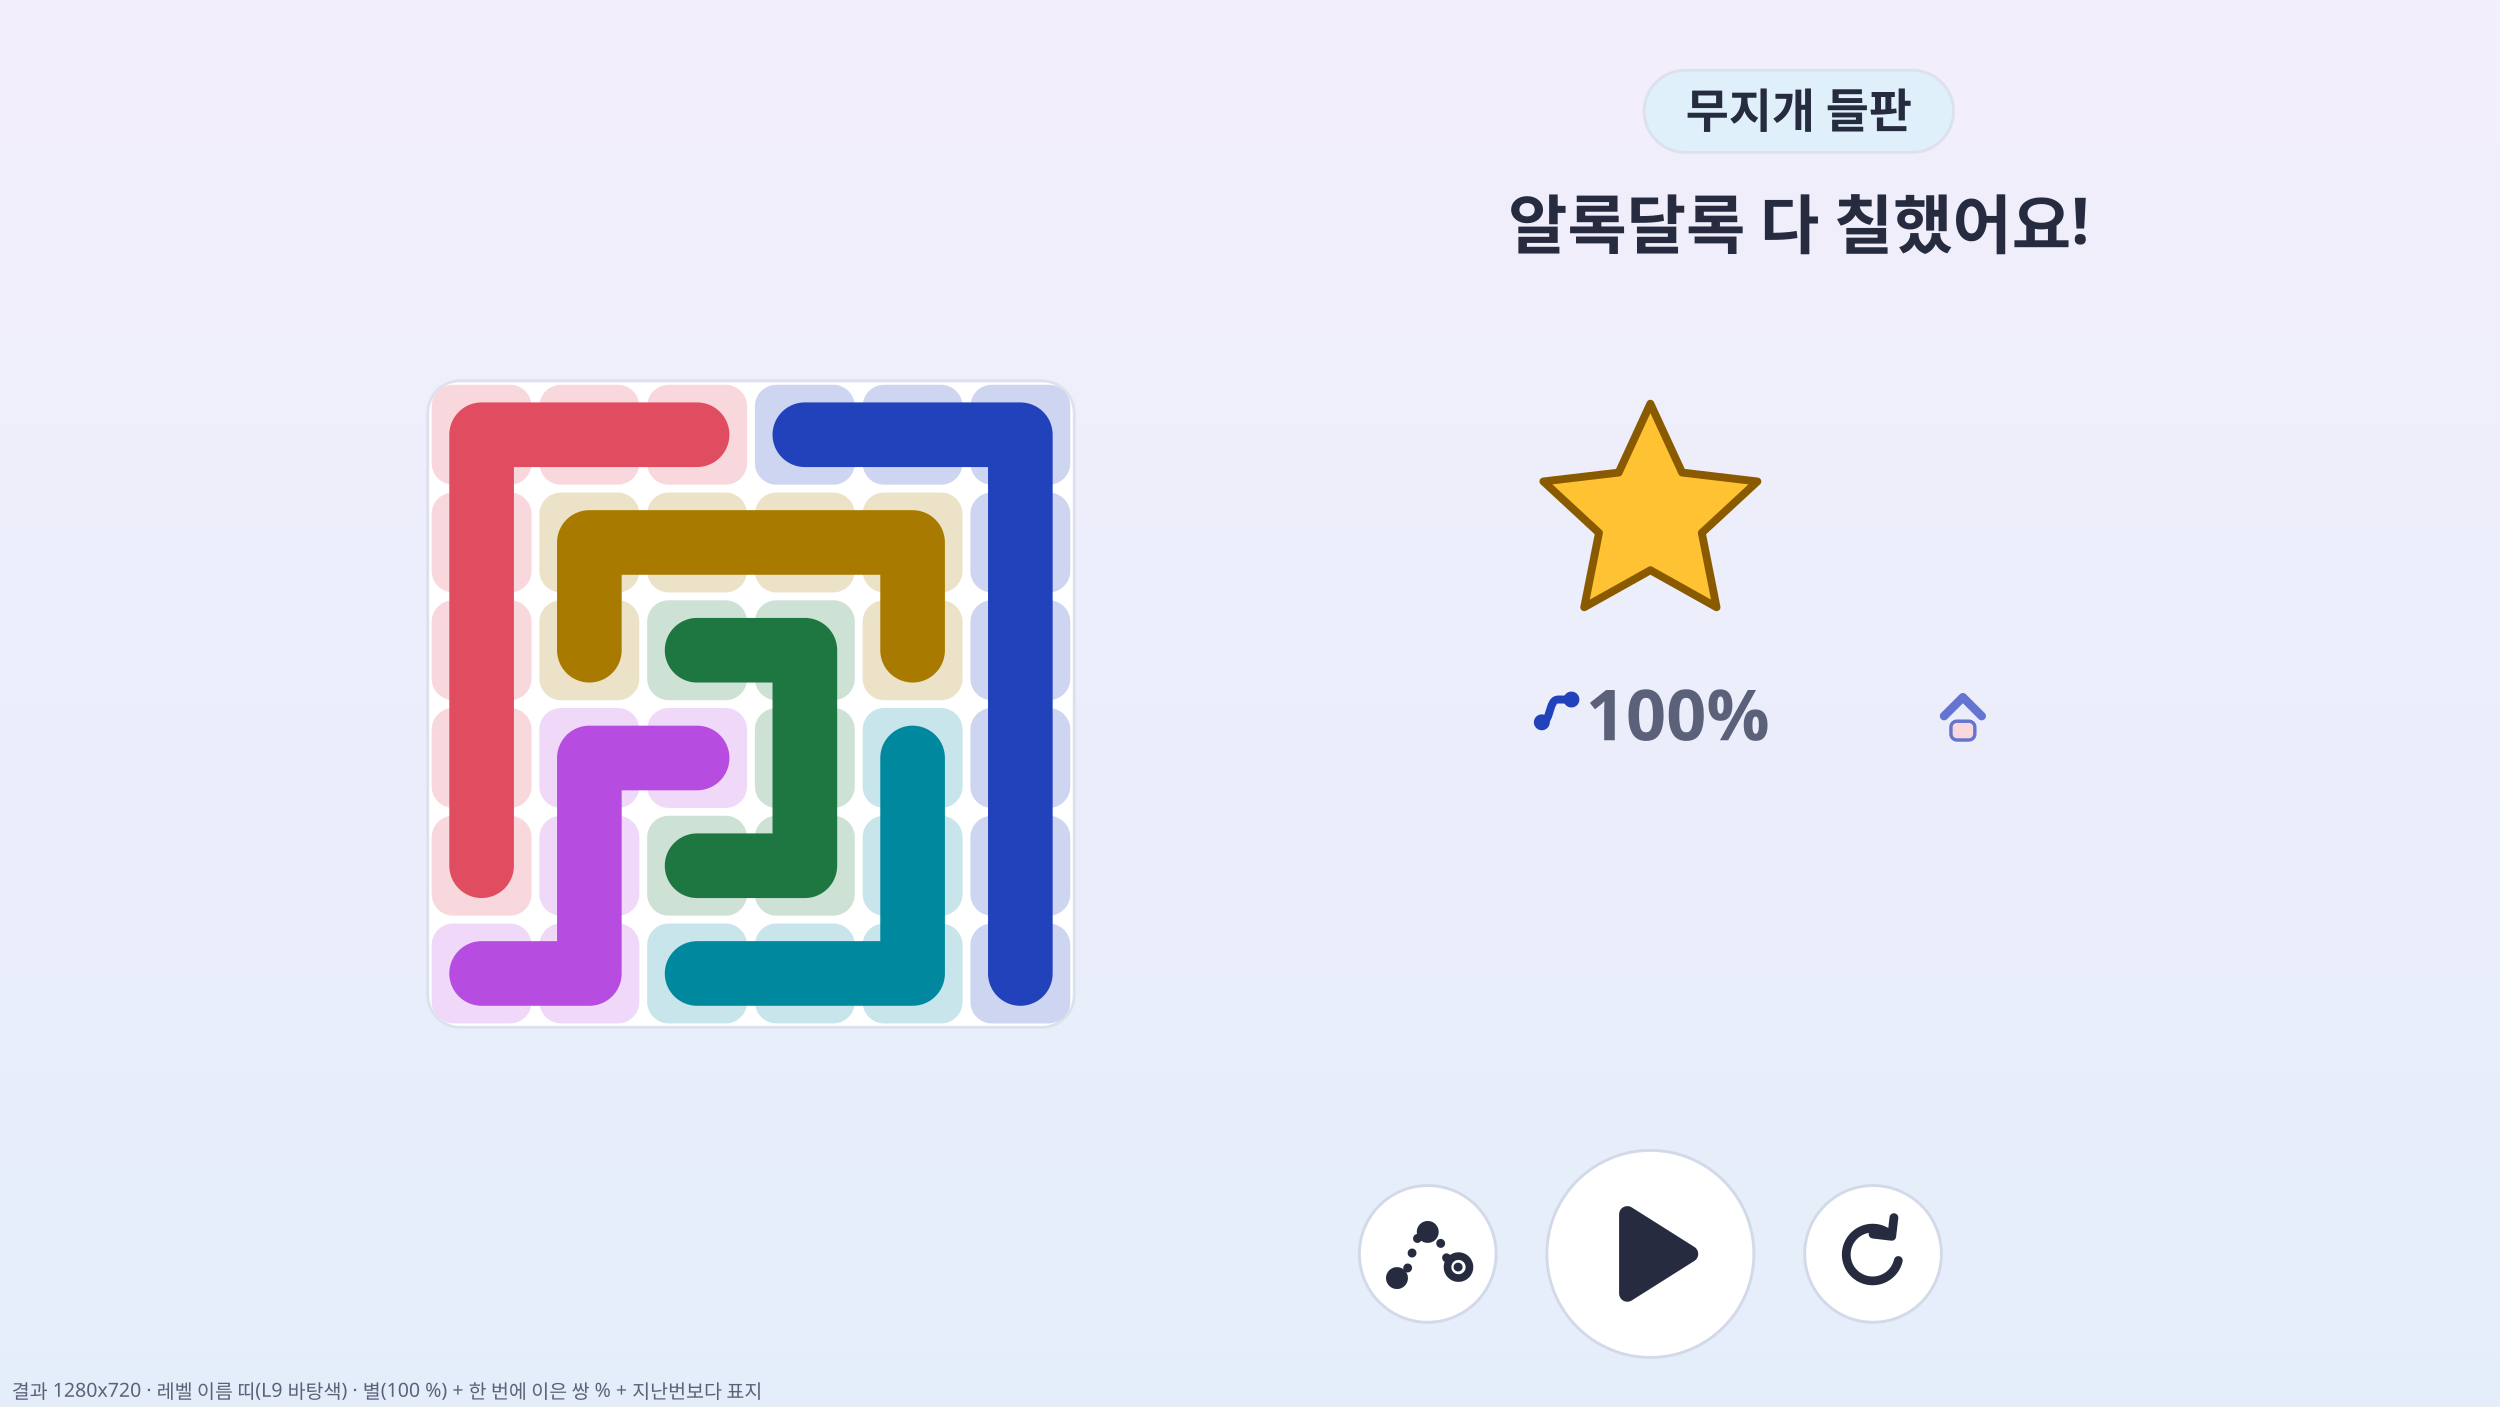
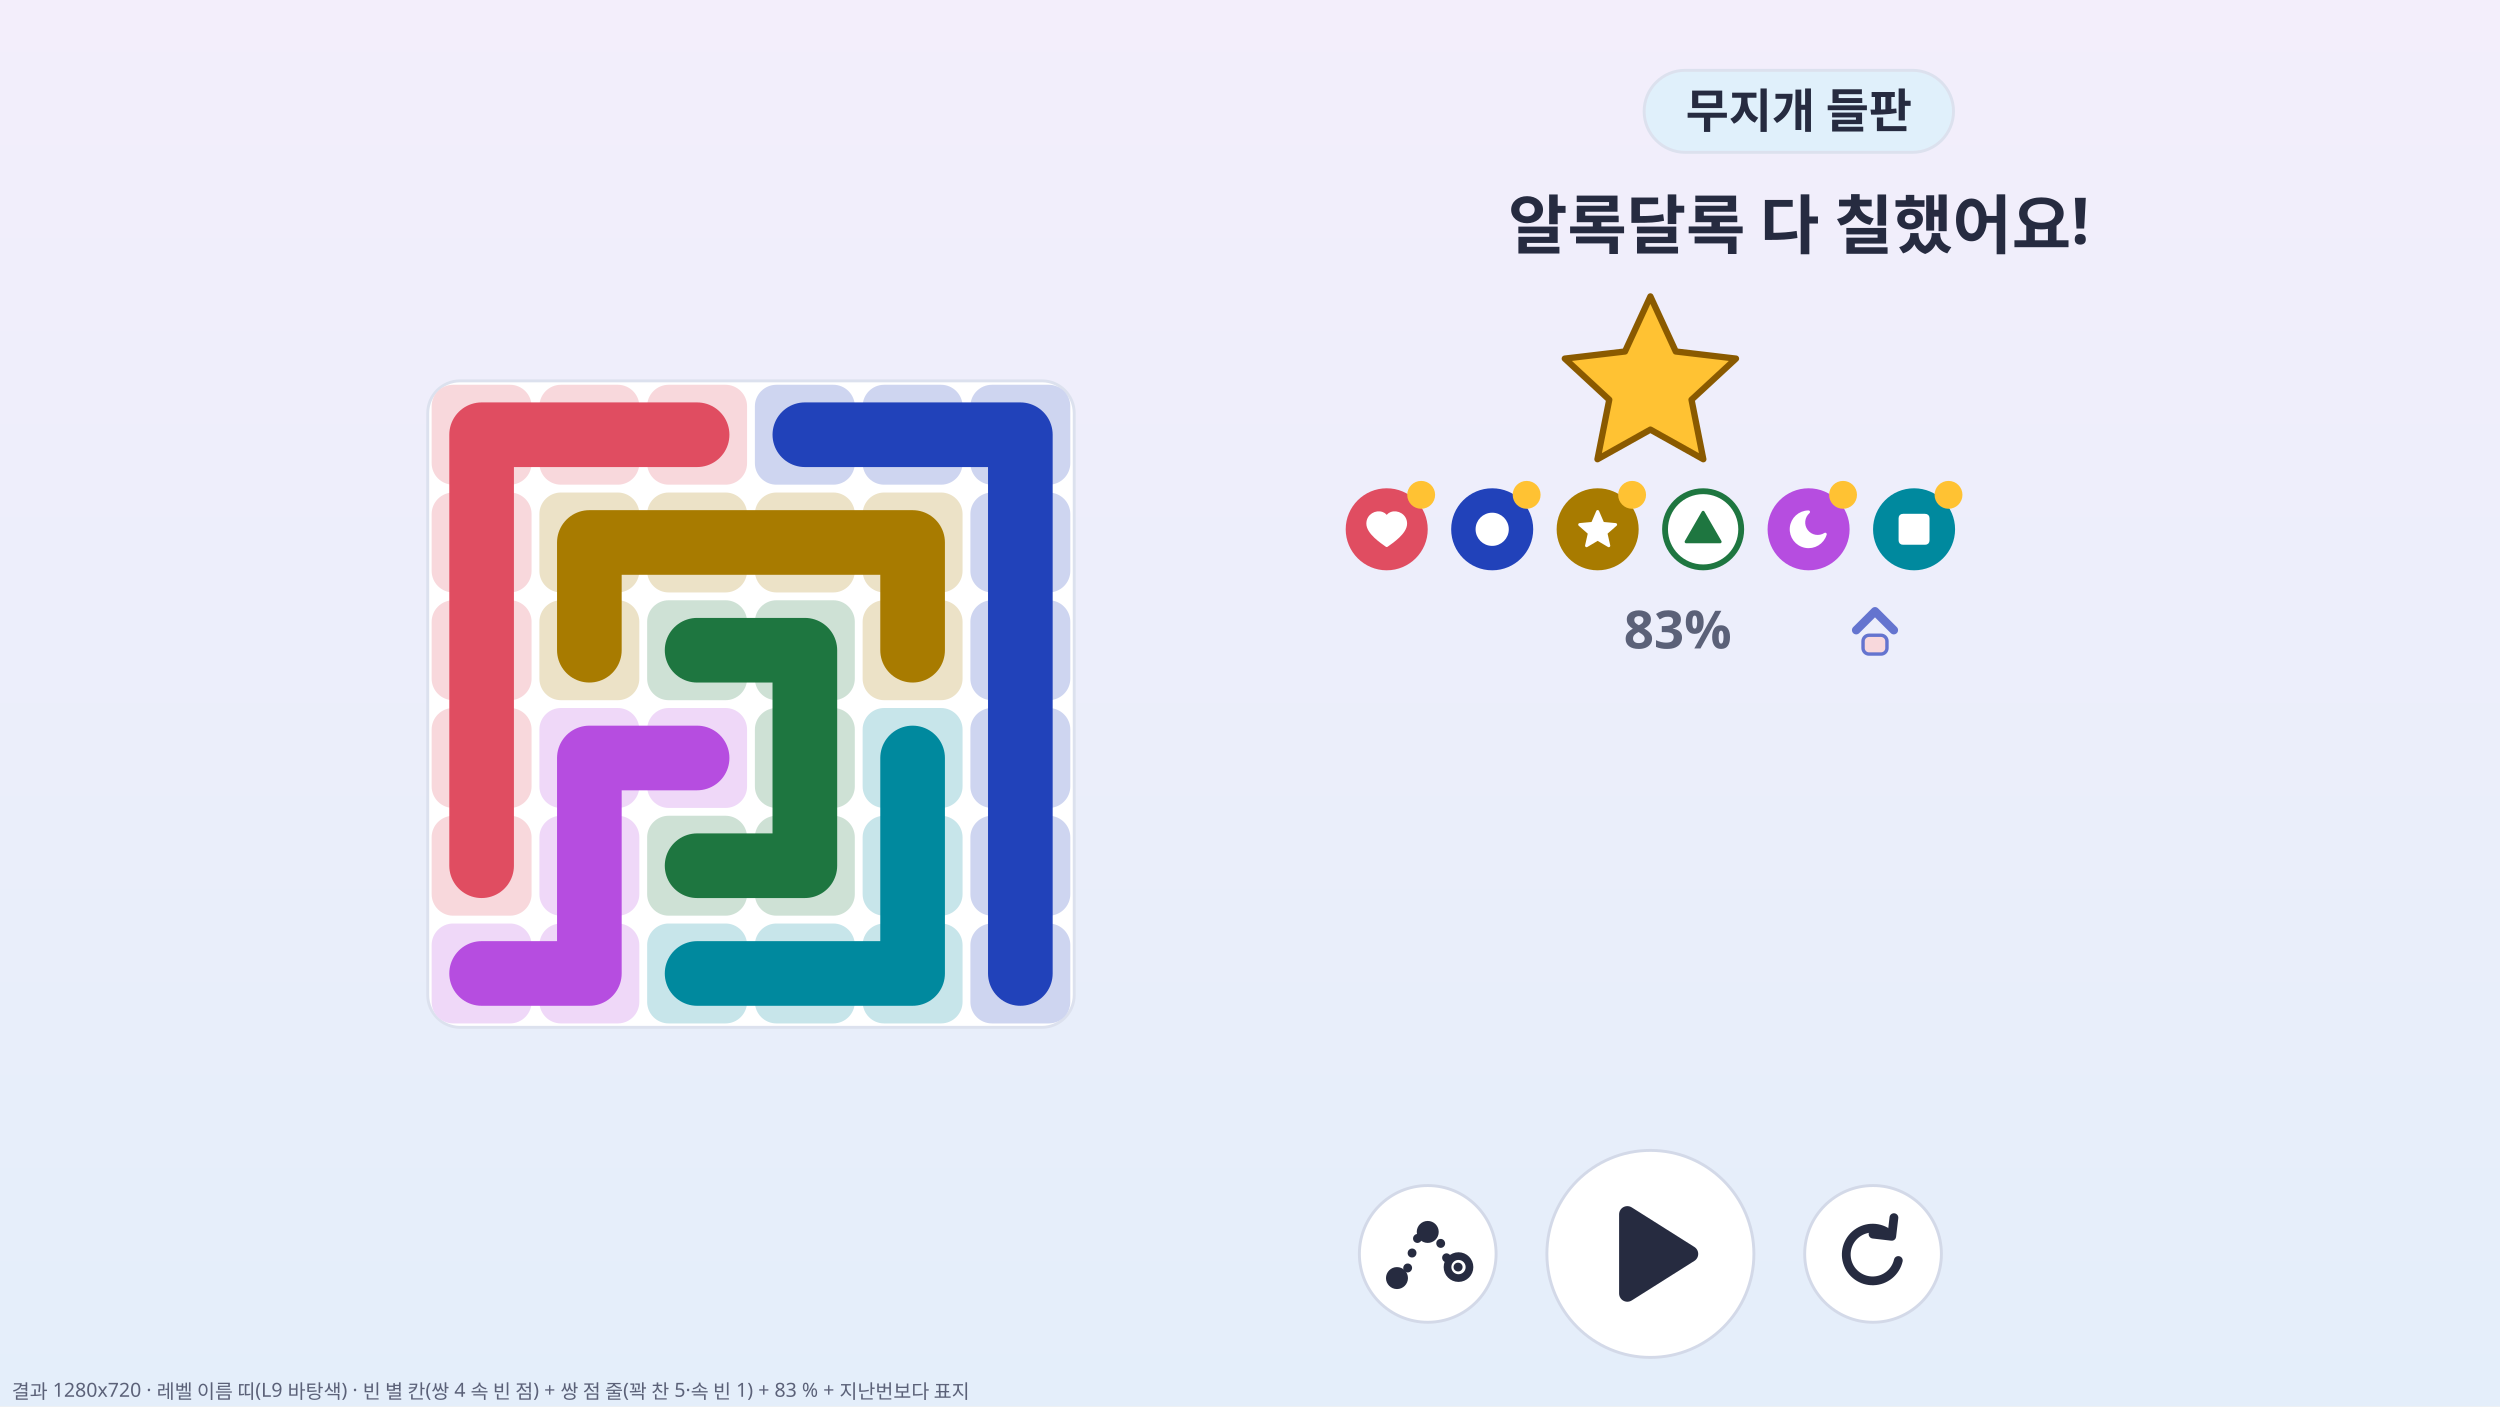
<svg xmlns="http://www.w3.org/2000/svg" width="1280" height="720" viewBox="0 0 1280 720" font-family="system-ui, sans-serif">
  <defs>
    <linearGradient id="bg" x1="0" y1="0" x2="0" y2="1">
      <stop offset="0" stop-color="#F3EEFB" />
      <stop offset="1" stop-color="#E4EEFA" />
    </linearGradient>
  </defs>
  <rect width="1280" height="720" fill="url(#bg)" />
  <rect x="219" y="195" width="331" height="331" rx="16.55" fill="#FFFFFF" stroke="#DCE1EE" stroke-width="1.5" />
  <rect x="221" y="197" width="51.167" height="51.167" rx="11.033" fill="#F8D8DC" />
  <rect x="276.167" y="197" width="51.167" height="51.167" rx="11.033" fill="#F8D8DC" />
  <rect x="331.333" y="197" width="51.167" height="51.167" rx="11.033" fill="#F8D8DC" />
  <rect x="386.5" y="197" width="51.167" height="51.167" rx="11.033" fill="#CED5F0" />
  <rect x="441.667" y="197" width="51.167" height="51.167" rx="11.033" fill="#CED5F0" />
  <rect x="496.833" y="197" width="51.167" height="51.167" rx="11.033" fill="#CED5F0" />
  <rect x="221" y="252.167" width="51.167" height="51.167" rx="11.033" fill="#F8D8DC" />
  <rect x="276.167" y="252.167" width="51.167" height="51.167" rx="11.033" fill="#ECE2C7" />
  <rect x="331.333" y="252.167" width="51.167" height="51.167" rx="11.033" fill="#ECE2C7" />
  <rect x="386.5" y="252.167" width="51.167" height="51.167" rx="11.033" fill="#ECE2C7" />
  <rect x="441.667" y="252.167" width="51.167" height="51.167" rx="11.033" fill="#ECE2C7" />
  <rect x="496.833" y="252.167" width="51.167" height="51.167" rx="11.033" fill="#CED5F0" />
  <rect x="221" y="307.333" width="51.167" height="51.167" rx="11.033" fill="#F8D8DC" />
  <rect x="276.167" y="307.333" width="51.167" height="51.167" rx="11.033" fill="#ECE2C7" />
  <rect x="331.333" y="307.333" width="51.167" height="51.167" rx="11.033" fill="#CEE1D5" />
  <rect x="386.5" y="307.333" width="51.167" height="51.167" rx="11.033" fill="#CEE1D5" />
  <rect x="441.667" y="307.333" width="51.167" height="51.167" rx="11.033" fill="#ECE2C7" />
  <rect x="496.833" y="307.333" width="51.167" height="51.167" rx="11.033" fill="#CED5F0" />
  <rect x="221" y="362.5" width="51.167" height="51.167" rx="11.033" fill="#F8D8DC" />
  <rect x="276.167" y="362.5" width="51.167" height="51.167" rx="11.033" fill="#EFD8F8" />
  <rect x="331.333" y="362.5" width="51.167" height="51.167" rx="11.033" fill="#EFD8F8" />
  <rect x="386.5" y="362.5" width="51.167" height="51.167" rx="11.033" fill="#CEE1D5" />
  <rect x="441.667" y="362.5" width="51.167" height="51.167" rx="11.033" fill="#C7E5EA" />
  <rect x="496.833" y="362.5" width="51.167" height="51.167" rx="11.033" fill="#CED5F0" />
  <rect x="221" y="417.667" width="51.167" height="51.167" rx="11.033" fill="#F8D8DC" />
  <rect x="276.167" y="417.667" width="51.167" height="51.167" rx="11.033" fill="#EFD8F8" />
  <rect x="331.333" y="417.667" width="51.167" height="51.167" rx="11.033" fill="#CEE1D5" />
  <rect x="386.5" y="417.667" width="51.167" height="51.167" rx="11.033" fill="#CEE1D5" />
  <rect x="441.667" y="417.667" width="51.167" height="51.167" rx="11.033" fill="#C7E5EA" />
  <rect x="496.833" y="417.667" width="51.167" height="51.167" rx="11.033" fill="#CED5F0" />
  <rect x="221" y="472.833" width="51.167" height="51.167" rx="11.033" fill="#EFD8F8" />
  <rect x="276.167" y="472.833" width="51.167" height="51.167" rx="11.033" fill="#EFD8F8" />
  <rect x="331.333" y="472.833" width="51.167" height="51.167" rx="11.033" fill="#C7E5EA" />
  <rect x="386.5" y="472.833" width="51.167" height="51.167" rx="11.033" fill="#C7E5EA" />
  <rect x="441.667" y="472.833" width="51.167" height="51.167" rx="11.033" fill="#C7E5EA" />
  <rect x="496.833" y="472.833" width="51.167" height="51.167" rx="11.033" fill="#CED5F0" />
  <polyline points="356.917,222.583 301.75,222.583 246.583,222.583 246.583,277.75 246.583,332.917 246.583,388.083 246.583,443.25" fill="none" stroke="#E04D61" stroke-width="33.1" stroke-linecap="round" stroke-linejoin="round" />
  <polyline points="412.083,222.583 467.25,222.583 522.417,222.583 522.417,277.75 522.417,332.917 522.417,388.083 522.417,443.25 522.417,498.417" fill="none" stroke="#2142BA" stroke-width="33.1" stroke-linecap="round" stroke-linejoin="round" />
  <polyline points="301.75,332.917 301.75,277.75 356.917,277.75 412.083,277.75 467.25,277.75 467.25,332.917" fill="none" stroke="#A87B00" stroke-width="33.1" stroke-linecap="round" stroke-linejoin="round" />
  <polyline points="356.917,332.917 412.083,332.917 412.083,388.083 412.083,443.25 356.917,443.25" fill="none" stroke="#1E7640" stroke-width="33.1" stroke-linecap="round" stroke-linejoin="round" />
  <polyline points="356.917,388.083 301.75,388.083 301.75,443.25 301.75,498.417 246.583,498.417" fill="none" stroke="#B64DE0" stroke-width="33.1" stroke-linecap="round" stroke-linejoin="round" />
  <polyline points="467.25,388.083 467.25,443.25 467.25,498.417 412.083,498.417 356.917,498.417" fill="none" stroke="#00899E" stroke-width="33.1" stroke-linecap="round" stroke-linejoin="round" />
  <text x="921" y="127.2" text-anchor="middle" font-size="33" font-weight="800" fill="#262B40">알록달록 다 칠했어요!</text>
-   <path d="M0 -0.96 L0.282 -0.348 L0.951 -0.269 L0.457 0.188 L0.588 0.849 L0 0.52 L-0.588 0.849 L-0.457 0.188 L-0.951 -0.269 L-0.282 -0.348 Z" transform="translate(845 262) scale(57.6)" fill="#FFC233" stroke="#8A5A00" stroke-width="0.07" stroke-linejoin="round" />
-   <text x="859" y="379" text-anchor="middle" font-size="36" font-weight="700" fill="#5B6178">100%</text>
-   <g transform="translate(783 350) scale(0.583)">
-     <path d="M11 34 C19 34 17 14 25 14 H37" fill="none" stroke="#2142BA" stroke-width="7" stroke-linecap="round" stroke-linejoin="round" />
-     <circle cx="11" cy="34" r="7" fill="#2142BA" />
-     <circle cx="37" cy="14" r="7" fill="#2142BA" />
-   </g>
+   <path d="M0 -0.96 L0.282 -0.348 L0.951 -0.269 L0.457 0.188 L0.588 0.849 L0 0.52 L-0.588 0.849 L-0.457 0.188 L-0.951 -0.269 L-0.282 -0.348 Z" transform="translate(845 196) scale(46.08)" fill="#FFC233" stroke="#8A5A00" stroke-width="0.07" stroke-linejoin="round" />
+   <text x="859" y="332" text-anchor="middle" font-size="27" font-weight="700" fill="#5B6178">83%</text>
+   <circle cx="710.0" cy="271.0" r="21.0" fill="#E04D61" />
+   <path d="M0 0.86 C-0.28 0.66 -1 0.18 -1 -0.30 C-1 -0.74 -0.56 -0.96 -0.24 -0.84 C-0.10 -0.79 -0.02 -0.68 0 -0.58 C0.02 -0.68 0.10 -0.79 0.24 -0.84 C0.56 -0.96 1 -0.74 1 -0.30 C1 0.18 0.28 0.66 0 0.86 Z" transform="translate(710.0 271.0) scale(9.66)" fill="#FFFFFF" stroke="#FFFFFF" stroke-width="0.16" stroke-linejoin="round" />
+   <circle cx="727.64" cy="253.36" r="7.14" fill="#FFC233" />
+   <circle cx="764.0" cy="271.0" r="21.0" fill="#2142BA" />
+   <path d="M0 -0.80 A0.80 0.80 0 1 1 0 0.80 A0.80 0.80 0 1 1 0 -0.80 Z" transform="translate(764.0 271.0) scale(9.66)" fill="#FFFFFF" stroke="#FFFFFF" stroke-width="0.16" stroke-linejoin="round" />
+   <circle cx="781.64" cy="253.36" r="7.14" fill="#FFC233" />
+   <circle cx="818.0" cy="271.0" r="21.0" fill="#A87B00" />
+   <path d="M0 -0.94 L0.27 -0.312 L0.951 -0.249 L0.437 0.202 L0.588 0.869 L0 0.52 L-0.588 0.869 L-0.437 0.202 L-0.951 -0.249 L-0.27 -0.312 Z" transform="translate(818.0 271.0) scale(9.66)" fill="#FFFFFF" stroke="#FFFFFF" stroke-width="0.16" stroke-linejoin="round" />
+   <circle cx="835.64" cy="253.36" r="7.14" fill="#FFC233" />
+   <circle cx="872.0" cy="271.0" r="19.5" fill="#FFFFFF" stroke="#1E7640" stroke-width="3" />
+   <path d="M0 -0.90 L0.90 0.66 L-0.90 0.66 Z" transform="translate(872.0 271.0) scale(9.66)" fill="#1E7640" stroke="#1E7640" stroke-width="0.16" stroke-linejoin="round" />
+   <circle cx="926.0" cy="271.0" r="21.0" fill="#B64DE0" />
+   <path d="M0.882 0.261 A0.92 0.92 0 1 1 -0.004 -0.92 A0.74 0.74 0 0 0 0.882 0.261 Z" transform="translate(926.0 271.0) scale(9.66)" fill="#FFFFFF" stroke="#FFFFFF" stroke-width="0.16" stroke-linejoin="round" />
+   <circle cx="943.64" cy="253.36" r="7.14" fill="#FFC233" />
+   <circle cx="980.0" cy="271.0" r="21.0" fill="#00899E" />
+   <path d="M-0.58 -0.74 L0.58 -0.74 Q0.74 -0.74 0.74 -0.58 L0.74 0.58 Q0.74 0.74 0.58 0.74 L-0.58 0.74 Q-0.74 0.74 -0.74 0.58 L-0.74 -0.58 Q-0.74 -0.74 -0.58 -0.74 Z" transform="translate(980.0 271.0) scale(9.66)" fill="#FFFFFF" stroke="#FFFFFF" stroke-width="0.16" stroke-linejoin="round" />
+   <circle cx="997.64" cy="253.36" r="7.14" fill="#FFC233" />
  <circle cx="731" cy="642" r="35" fill="#FFFFFF" stroke="#D3D9E8" stroke-width="1.5" />
  <g transform="translate(704 615) scale(1.125)">
    <path d="M10 35 C18 35 15 14 24 14 C32 14 30 30 38 30" fill="none" stroke="#262B40" stroke-width="4" stroke-linecap="round" stroke-dasharray="0.1 7" />
    <circle cx="10" cy="35" r="5" fill="#262B40" />
    <circle cx="24" cy="14" r="5" fill="#262B40" />
    <circle cx="38" cy="30" r="5" fill="none" stroke="#262B40" stroke-width="3.5" />
  </g>
  <circle cx="845" cy="642" r="53" fill="#FFFFFF" stroke="#D3D9E8" stroke-width="1.5" />
  <g transform="translate(804.5 601.5) scale(1.688)">
    <path d="M17 12 L36 24 L17 36 Z" fill="#262B40" stroke="#262B40" stroke-width="5" stroke-linejoin="round" />
  </g>
  <circle cx="959" cy="642" r="35" fill="#FFFFFF" stroke="#D3D9E8" stroke-width="1.5" />
  <g transform="translate(932 615) scale(1.125)">
    <path d="M35.5 27 A12 12 0 1 1 32 15.5" fill="none" stroke="#262B40" stroke-width="4" stroke-linecap="round" stroke-linejoin="round" />
    <path d="M33.5 7.5 L32.5 16 L24 15" fill="none" stroke="#262B40" stroke-width="4" stroke-linecap="round" stroke-linejoin="round" />
  </g>
  <rect x="841.8" y="36" width="158.4" height="42" rx="21" fill="#E0F0FB" stroke="#DCE1EE" stroke-width="1.5" />
  <text x="921" y="65.4" text-anchor="middle" font-size="24" font-weight="700" fill="#262B40">무지개 들판</text>
-   <g transform="translate(984 343) scale(0.875)">
+   <g transform="translate(939 299) scale(0.875)">
    <path d="M13 27 L24 16 L35 27" fill="none" stroke="#6474CF" stroke-width="5" stroke-linecap="round" stroke-linejoin="round" />
    <rect x="17" y="30" width="14" height="11" rx="3.5" fill="#F8D8DC" stroke="#6474CF" stroke-width="2" />
  </g>
-   <text x="6" y="716" font-size="10" fill="#5B6178">결과 1280x720 · 레벨 이름 띠(L9 바탕색) · 별(100 %) + 한 번에 이은 쌍 % + 지난번보다 표지</text>
+   <text x="6" y="716" font-size="10" fill="#5B6178">결과 1280x720 · 레벨 이름 띠(L9 바탕색) · 빈 별 칸(쌍 4 속 빈 점) + 쌍 점 줄(꽉 찬 5·속 빈 1) + 83 % + 지난번보다 표지</text>
</svg>
